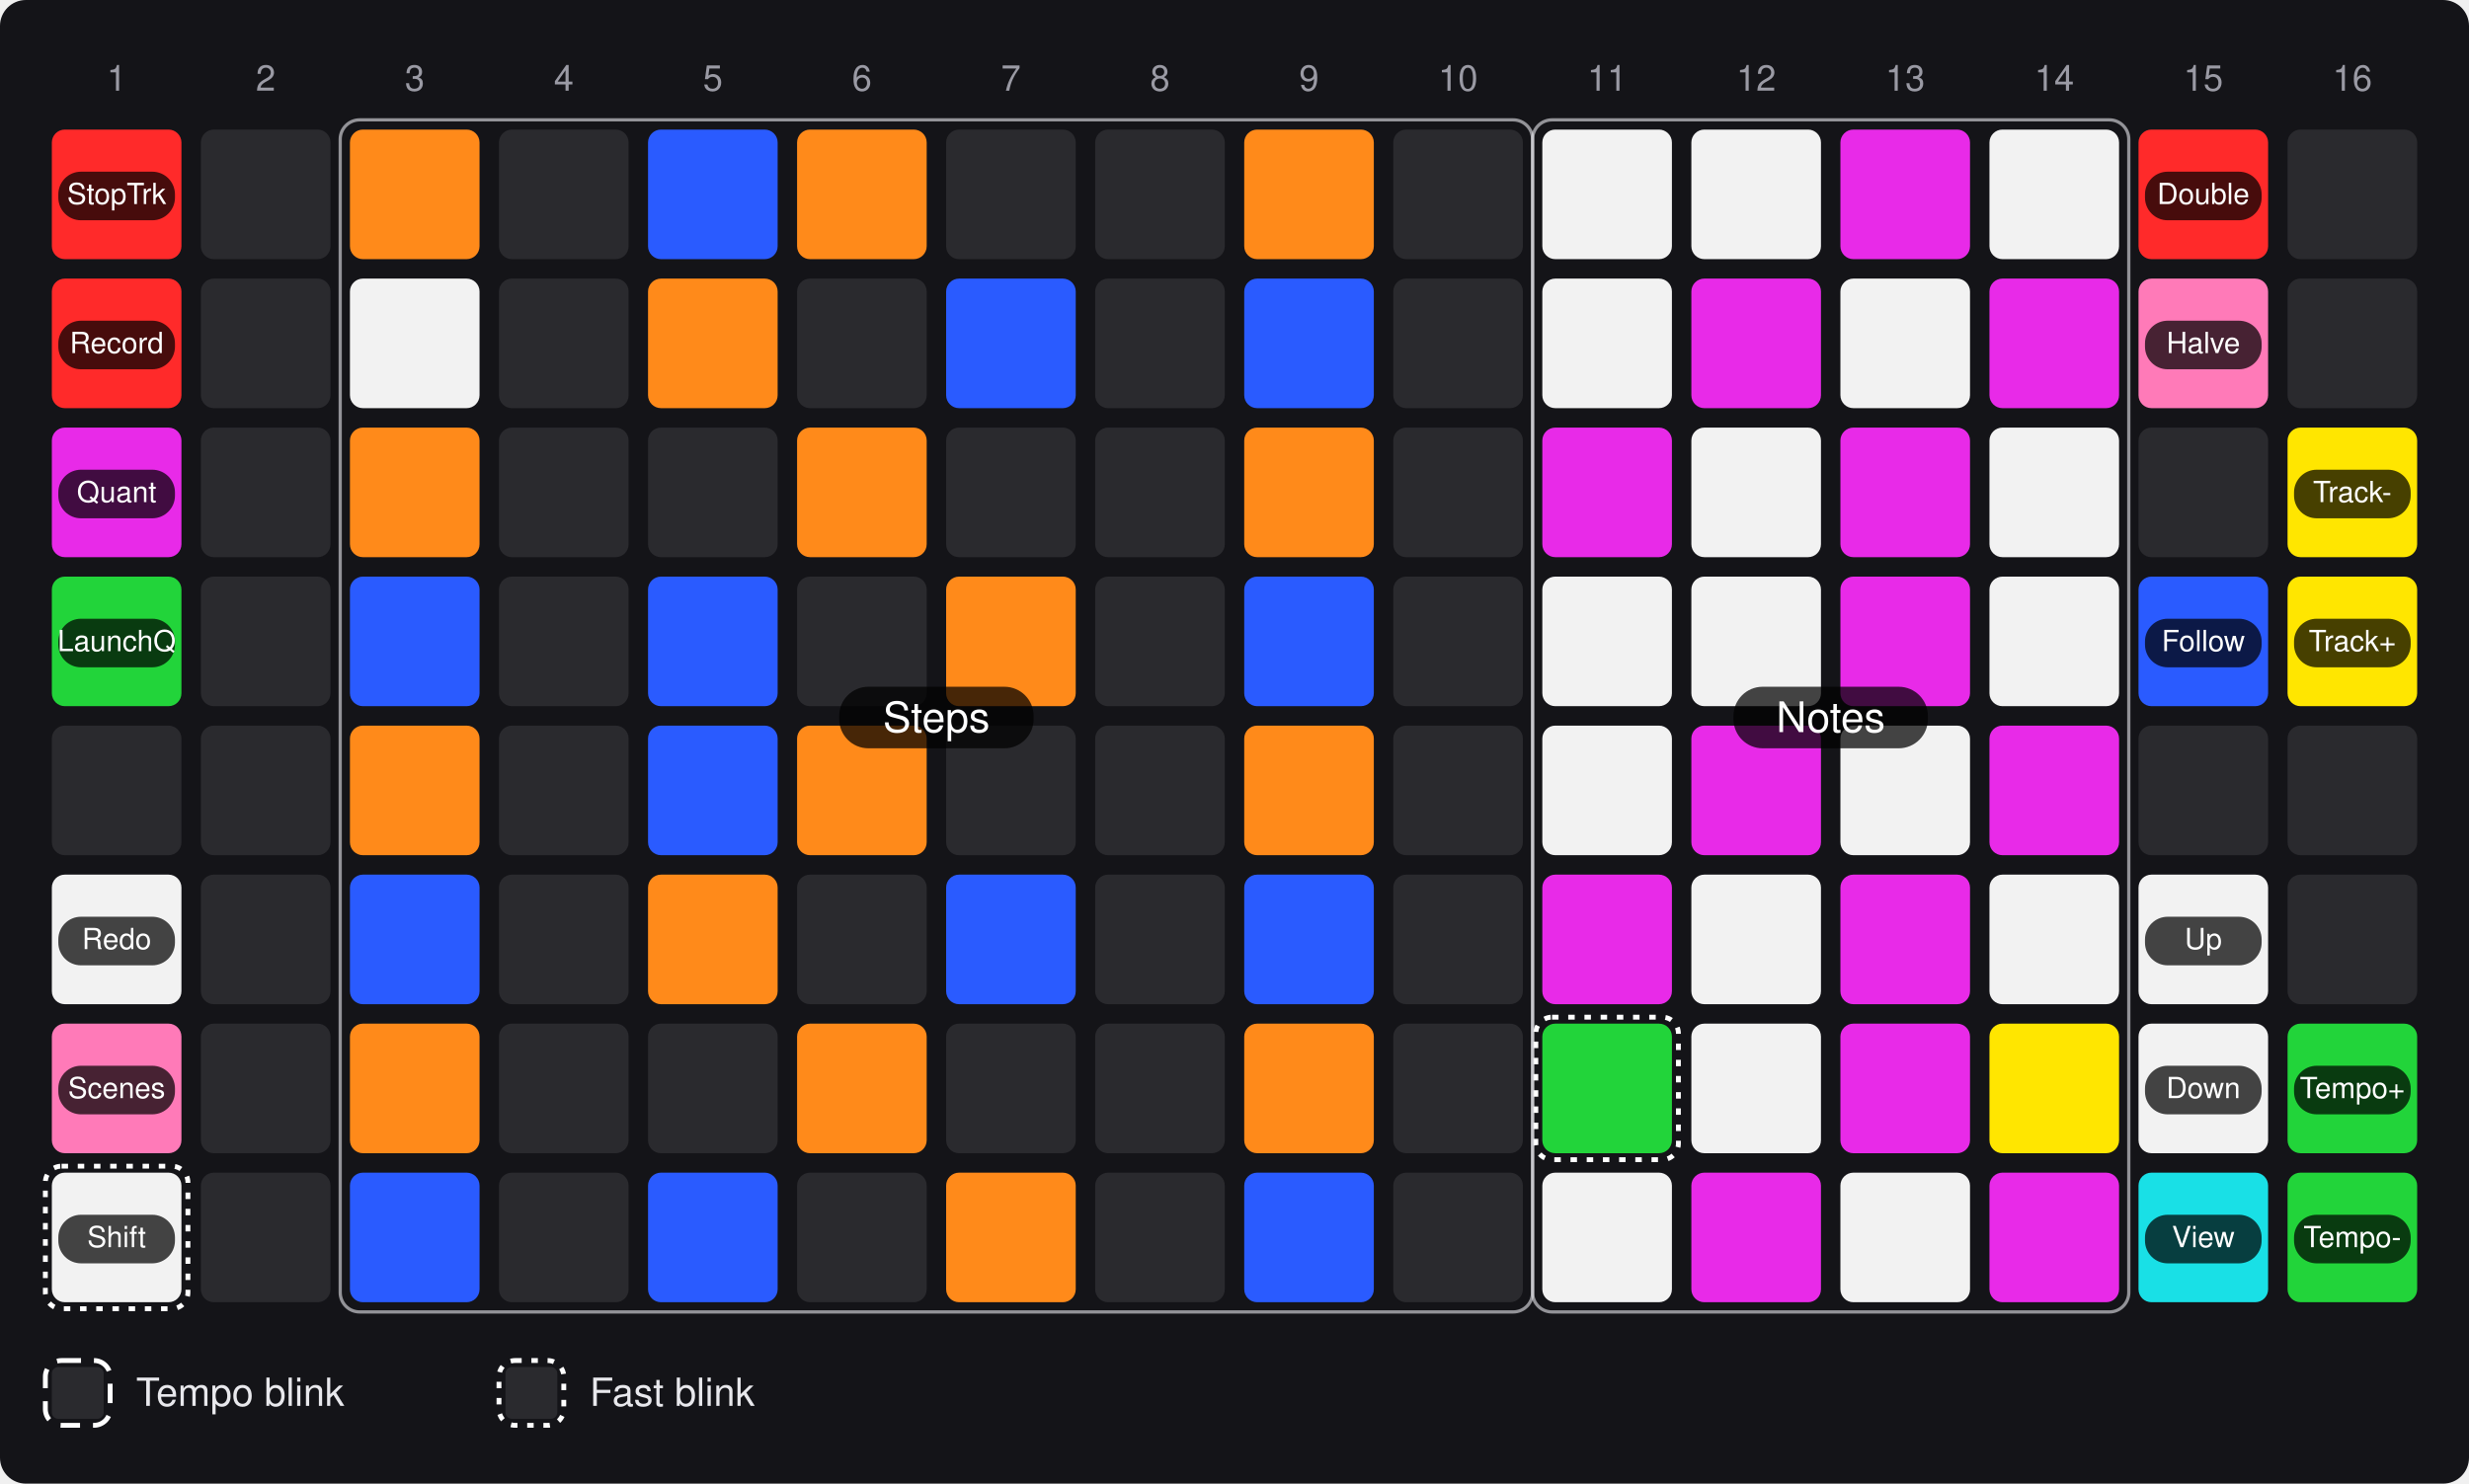
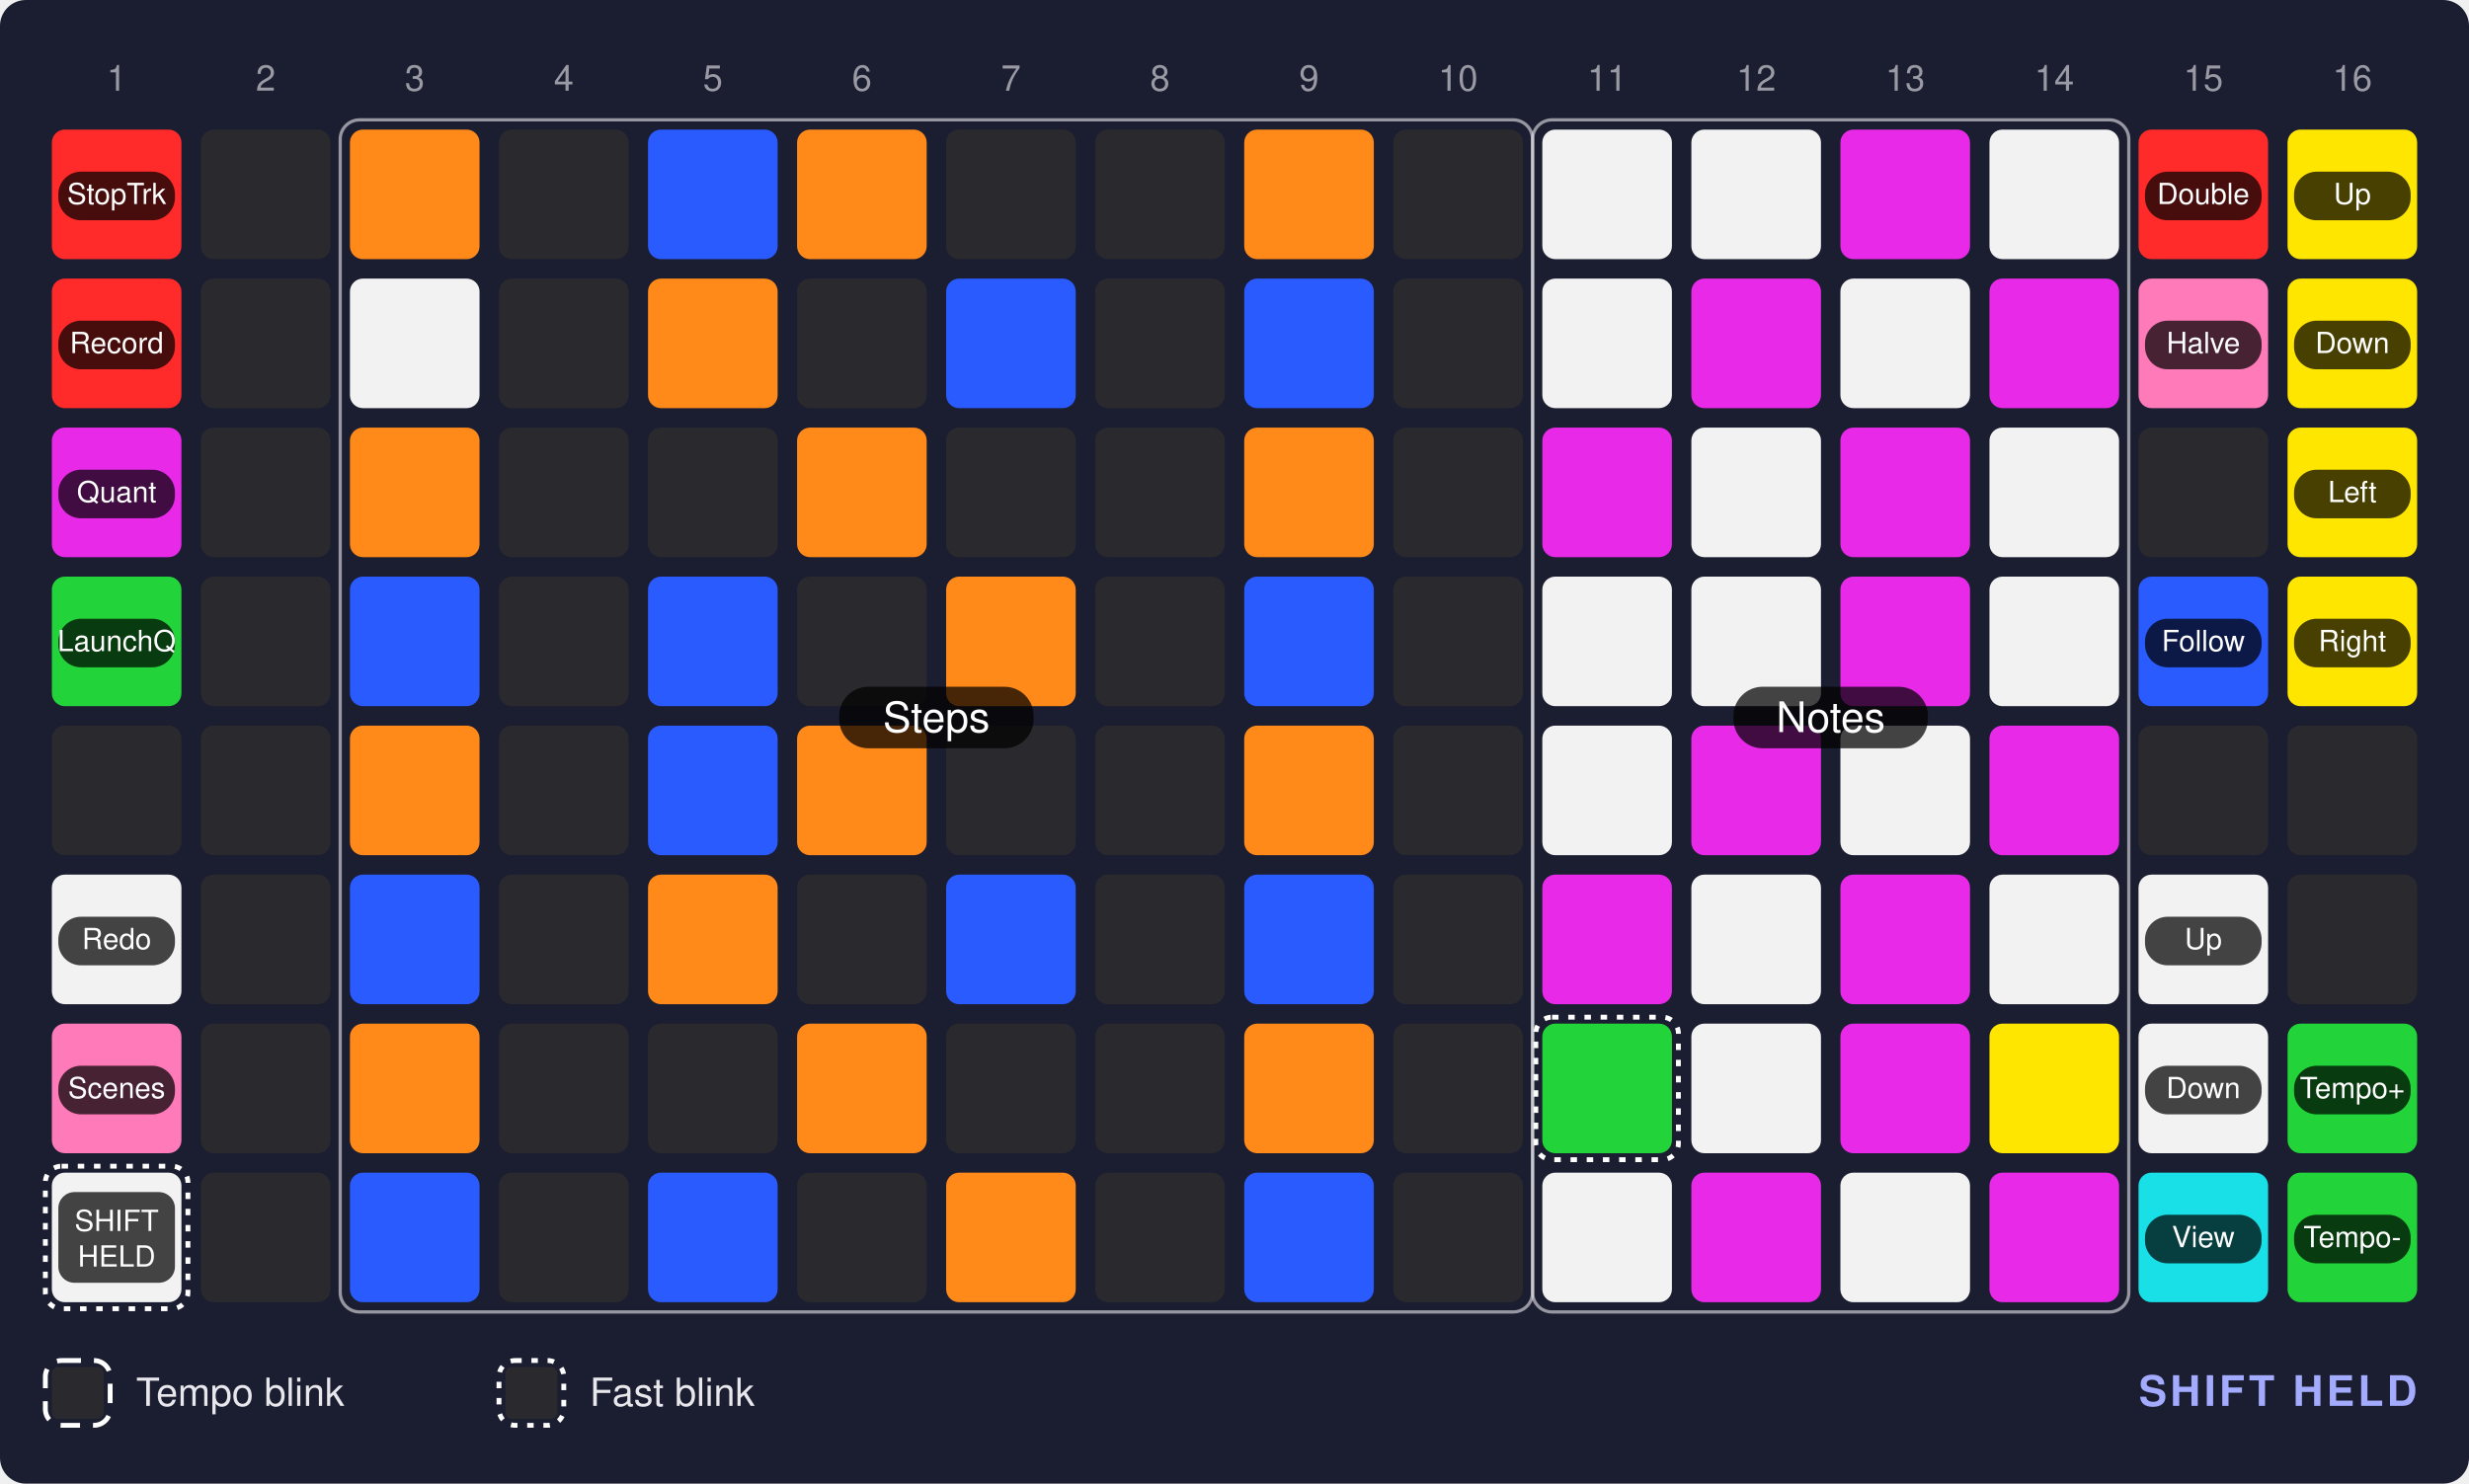
<svg xmlns="http://www.w3.org/2000/svg" width="762" height="458" viewBox="0 0 762 458" font-family="Helvetica, Arial, sans-serif">
-   <rect x="0" y="0" width="762" height="458" rx="8" fill="#141418" />
+   <rect x="0" y="0" width="762" height="458" rx="8" fill="#1b1d30" />
  <text x="36" y="28" font-size="11" fill="#9a9aa4" text-anchor="middle">1</text>
  <text x="82" y="28" font-size="11" fill="#9a9aa4" text-anchor="middle">2</text>
  <text x="128" y="28" font-size="11" fill="#9a9aa4" text-anchor="middle">3</text>
  <text x="174" y="28" font-size="11" fill="#9a9aa4" text-anchor="middle">4</text>
  <text x="220" y="28" font-size="11" fill="#9a9aa4" text-anchor="middle">5</text>
  <text x="266" y="28" font-size="11" fill="#9a9aa4" text-anchor="middle">6</text>
  <text x="312" y="28" font-size="11" fill="#9a9aa4" text-anchor="middle">7</text>
  <text x="358" y="28" font-size="11" fill="#9a9aa4" text-anchor="middle">8</text>
  <text x="404" y="28" font-size="11" fill="#9a9aa4" text-anchor="middle">9</text>
  <text x="450" y="28" font-size="11" fill="#9a9aa4" text-anchor="middle">10</text>
  <text x="496" y="28" font-size="11" fill="#9a9aa4" text-anchor="middle">11</text>
  <text x="542" y="28" font-size="11" fill="#9a9aa4" text-anchor="middle">12</text>
  <text x="588" y="28" font-size="11" fill="#9a9aa4" text-anchor="middle">13</text>
  <text x="634" y="28" font-size="11" fill="#9a9aa4" text-anchor="middle">14</text>
  <text x="680" y="28" font-size="11" fill="#9a9aa4" text-anchor="middle">15</text>
  <text x="726" y="28" font-size="11" fill="#9a9aa4" text-anchor="middle">16</text>
  <rect x="16" y="40" width="40" height="40" rx="4" fill="#ff2a2a" />
  <rect x="16" y="86" width="40" height="40" rx="4" fill="#ff2a2a" />
  <rect x="16" y="132" width="40" height="40" rx="4" fill="#e82ae8" />
  <rect x="16" y="178" width="40" height="40" rx="4" fill="#22d43a" />
  <rect x="16" y="224" width="40" height="40" rx="4" fill="#2a2a2e" />
  <rect x="16" y="270" width="40" height="40" rx="4" fill="#f2f2f2" />
  <rect x="16" y="316" width="40" height="40" rx="4" fill="#ff7ab8" />
  <rect x="16" y="362" width="40" height="40" rx="4" fill="#f2f2f2" />
  <rect x="14" y="360" width="44" height="44" rx="5" fill="none" stroke="#ffffff" stroke-width="1.5" stroke-dasharray="2 3" />
  <rect x="62" y="40" width="40" height="40" rx="4" fill="#2a2a2e" />
  <rect x="62" y="86" width="40" height="40" rx="4" fill="#2a2a2e" />
  <rect x="62" y="132" width="40" height="40" rx="4" fill="#2a2a2e" />
  <rect x="62" y="178" width="40" height="40" rx="4" fill="#2a2a2e" />
  <rect x="62" y="224" width="40" height="40" rx="4" fill="#2a2a2e" />
  <rect x="62" y="270" width="40" height="40" rx="4" fill="#2a2a2e" />
  <rect x="62" y="316" width="40" height="40" rx="4" fill="#2a2a2e" />
  <rect x="62" y="362" width="40" height="40" rx="4" fill="#2a2a2e" />
  <rect x="108" y="40" width="40" height="40" rx="4" fill="#ff8a1a" />
  <rect x="108" y="86" width="40" height="40" rx="4" fill="#f2f2f2" />
  <rect x="108" y="132" width="40" height="40" rx="4" fill="#ff8a1a" />
  <rect x="108" y="178" width="40" height="40" rx="4" fill="#2a5bff" />
  <rect x="108" y="224" width="40" height="40" rx="4" fill="#ff8a1a" />
  <rect x="108" y="270" width="40" height="40" rx="4" fill="#2a5bff" />
  <rect x="108" y="316" width="40" height="40" rx="4" fill="#ff8a1a" />
  <rect x="108" y="362" width="40" height="40" rx="4" fill="#2a5bff" />
  <rect x="154" y="40" width="40" height="40" rx="4" fill="#2a2a2e" />
  <rect x="154" y="86" width="40" height="40" rx="4" fill="#2a2a2e" />
  <rect x="154" y="132" width="40" height="40" rx="4" fill="#2a2a2e" />
  <rect x="154" y="178" width="40" height="40" rx="4" fill="#2a2a2e" />
  <rect x="154" y="224" width="40" height="40" rx="4" fill="#2a2a2e" />
  <rect x="154" y="270" width="40" height="40" rx="4" fill="#2a2a2e" />
  <rect x="154" y="316" width="40" height="40" rx="4" fill="#2a2a2e" />
  <rect x="154" y="362" width="40" height="40" rx="4" fill="#2a2a2e" />
  <rect x="200" y="40" width="40" height="40" rx="4" fill="#2a5bff" />
  <rect x="200" y="86" width="40" height="40" rx="4" fill="#ff8a1a" />
  <rect x="200" y="132" width="40" height="40" rx="4" fill="#2a2a2e" />
  <rect x="200" y="178" width="40" height="40" rx="4" fill="#2a5bff" />
  <rect x="200" y="224" width="40" height="40" rx="4" fill="#2a5bff" />
  <rect x="200" y="270" width="40" height="40" rx="4" fill="#ff8a1a" />
  <rect x="200" y="316" width="40" height="40" rx="4" fill="#2a2a2e" />
  <rect x="200" y="362" width="40" height="40" rx="4" fill="#2a5bff" />
  <rect x="246" y="40" width="40" height="40" rx="4" fill="#ff8a1a" />
  <rect x="246" y="86" width="40" height="40" rx="4" fill="#2a2a2e" />
  <rect x="246" y="132" width="40" height="40" rx="4" fill="#ff8a1a" />
  <rect x="246" y="178" width="40" height="40" rx="4" fill="#2a2a2e" />
  <rect x="246" y="224" width="40" height="40" rx="4" fill="#ff8a1a" />
  <rect x="246" y="270" width="40" height="40" rx="4" fill="#2a2a2e" />
  <rect x="246" y="316" width="40" height="40" rx="4" fill="#ff8a1a" />
  <rect x="246" y="362" width="40" height="40" rx="4" fill="#2a2a2e" />
  <rect x="292" y="40" width="40" height="40" rx="4" fill="#2a2a2e" />
  <rect x="292" y="86" width="40" height="40" rx="4" fill="#2a5bff" />
  <rect x="292" y="132" width="40" height="40" rx="4" fill="#2a2a2e" />
  <rect x="292" y="178" width="40" height="40" rx="4" fill="#ff8a1a" />
  <rect x="292" y="224" width="40" height="40" rx="4" fill="#2a2a2e" />
  <rect x="292" y="270" width="40" height="40" rx="4" fill="#2a5bff" />
  <rect x="292" y="316" width="40" height="40" rx="4" fill="#2a2a2e" />
  <rect x="292" y="362" width="40" height="40" rx="4" fill="#ff8a1a" />
  <rect x="338" y="40" width="40" height="40" rx="4" fill="#2a2a2e" />
  <rect x="338" y="86" width="40" height="40" rx="4" fill="#2a2a2e" />
  <rect x="338" y="132" width="40" height="40" rx="4" fill="#2a2a2e" />
  <rect x="338" y="178" width="40" height="40" rx="4" fill="#2a2a2e" />
  <rect x="338" y="224" width="40" height="40" rx="4" fill="#2a2a2e" />
  <rect x="338" y="270" width="40" height="40" rx="4" fill="#2a2a2e" />
  <rect x="338" y="316" width="40" height="40" rx="4" fill="#2a2a2e" />
  <rect x="338" y="362" width="40" height="40" rx="4" fill="#2a2a2e" />
  <rect x="384" y="40" width="40" height="40" rx="4" fill="#ff8a1a" />
  <rect x="384" y="86" width="40" height="40" rx="4" fill="#2a5bff" />
  <rect x="384" y="132" width="40" height="40" rx="4" fill="#ff8a1a" />
  <rect x="384" y="178" width="40" height="40" rx="4" fill="#2a5bff" />
  <rect x="384" y="224" width="40" height="40" rx="4" fill="#ff8a1a" />
  <rect x="384" y="270" width="40" height="40" rx="4" fill="#2a5bff" />
  <rect x="384" y="316" width="40" height="40" rx="4" fill="#ff8a1a" />
  <rect x="384" y="362" width="40" height="40" rx="4" fill="#2a5bff" />
  <rect x="430" y="40" width="40" height="40" rx="4" fill="#2a2a2e" />
  <rect x="430" y="86" width="40" height="40" rx="4" fill="#2a2a2e" />
  <rect x="430" y="132" width="40" height="40" rx="4" fill="#2a2a2e" />
  <rect x="430" y="178" width="40" height="40" rx="4" fill="#2a2a2e" />
  <rect x="430" y="224" width="40" height="40" rx="4" fill="#2a2a2e" />
  <rect x="430" y="270" width="40" height="40" rx="4" fill="#2a2a2e" />
  <rect x="430" y="316" width="40" height="40" rx="4" fill="#2a2a2e" />
  <rect x="430" y="362" width="40" height="40" rx="4" fill="#2a2a2e" />
  <rect x="476" y="40" width="40" height="40" rx="4" fill="#f2f2f2" />
  <rect x="476" y="86" width="40" height="40" rx="4" fill="#f2f2f2" />
  <rect x="476" y="132" width="40" height="40" rx="4" fill="#e82ae8" />
  <rect x="476" y="178" width="40" height="40" rx="4" fill="#f2f2f2" />
  <rect x="476" y="224" width="40" height="40" rx="4" fill="#f2f2f2" />
  <rect x="476" y="270" width="40" height="40" rx="4" fill="#e82ae8" />
  <rect x="476" y="316" width="40" height="40" rx="4" fill="#22d43a" />
  <rect x="474" y="314" width="44" height="44" rx="5" fill="none" stroke="#ffffff" stroke-width="1.5" stroke-dasharray="2 3" />
  <rect x="476" y="362" width="40" height="40" rx="4" fill="#f2f2f2" />
  <rect x="522" y="40" width="40" height="40" rx="4" fill="#f2f2f2" />
  <rect x="522" y="86" width="40" height="40" rx="4" fill="#e82ae8" />
  <rect x="522" y="132" width="40" height="40" rx="4" fill="#f2f2f2" />
  <rect x="522" y="178" width="40" height="40" rx="4" fill="#f2f2f2" />
  <rect x="522" y="224" width="40" height="40" rx="4" fill="#e82ae8" />
  <rect x="522" y="270" width="40" height="40" rx="4" fill="#f2f2f2" />
  <rect x="522" y="316" width="40" height="40" rx="4" fill="#f2f2f2" />
  <rect x="522" y="362" width="40" height="40" rx="4" fill="#e82ae8" />
  <rect x="568" y="40" width="40" height="40" rx="4" fill="#e82ae8" />
  <rect x="568" y="86" width="40" height="40" rx="4" fill="#f2f2f2" />
  <rect x="568" y="132" width="40" height="40" rx="4" fill="#e82ae8" />
  <rect x="568" y="178" width="40" height="40" rx="4" fill="#e82ae8" />
  <rect x="568" y="224" width="40" height="40" rx="4" fill="#f2f2f2" />
  <rect x="568" y="270" width="40" height="40" rx="4" fill="#e82ae8" />
  <rect x="568" y="316" width="40" height="40" rx="4" fill="#e82ae8" />
  <rect x="568" y="362" width="40" height="40" rx="4" fill="#f2f2f2" />
  <rect x="614" y="40" width="40" height="40" rx="4" fill="#f2f2f2" />
  <rect x="614" y="86" width="40" height="40" rx="4" fill="#e82ae8" />
  <rect x="614" y="132" width="40" height="40" rx="4" fill="#f2f2f2" />
  <rect x="614" y="178" width="40" height="40" rx="4" fill="#f2f2f2" />
  <rect x="614" y="224" width="40" height="40" rx="4" fill="#e82ae8" />
  <rect x="614" y="270" width="40" height="40" rx="4" fill="#f2f2f2" />
  <rect x="614" y="316" width="40" height="40" rx="4" fill="#ffe600" />
  <rect x="614" y="362" width="40" height="40" rx="4" fill="#e82ae8" />
  <rect x="660" y="40" width="40" height="40" rx="4" fill="#ff2a2a" />
  <rect x="660" y="86" width="40" height="40" rx="4" fill="#ff7ab8" />
  <rect x="660" y="132" width="40" height="40" rx="4" fill="#2a2a2e" />
  <rect x="660" y="178" width="40" height="40" rx="4" fill="#2a5bff" />
  <rect x="660" y="224" width="40" height="40" rx="4" fill="#2a2a2e" />
  <rect x="660" y="270" width="40" height="40" rx="4" fill="#f2f2f2" />
  <rect x="660" y="316" width="40" height="40" rx="4" fill="#f2f2f2" />
  <rect x="660" y="362" width="40" height="40" rx="4" fill="#19e0e6" />
-   <rect x="706" y="40" width="40" height="40" rx="4" fill="#2a2a2e" />
-   <rect x="706" y="86" width="40" height="40" rx="4" fill="#2a2a2e" />
+   <rect x="706" y="40" width="40" height="40" rx="4" fill="#ffe600" />
+   <rect x="706" y="86" width="40" height="40" rx="4" fill="#ffe600" />
  <rect x="706" y="132" width="40" height="40" rx="4" fill="#ffe600" />
  <rect x="706" y="178" width="40" height="40" rx="4" fill="#ffe600" />
  <rect x="706" y="224" width="40" height="40" rx="4" fill="#2a2a2e" />
  <rect x="706" y="270" width="40" height="40" rx="4" fill="#2a2a2e" />
  <rect x="706" y="316" width="40" height="40" rx="4" fill="#22d43a" />
  <rect x="706" y="362" width="40" height="40" rx="4" fill="#22d43a" />
  <rect x="18" y="53" width="36" height="15" rx="7" fill="#000000" fill-opacity="0.72" />
  <text x="36" y="63" font-size="9" fill="#ffffff" text-anchor="middle">StopTrk</text>
  <rect x="18" y="99" width="36" height="15" rx="7" fill="#000000" fill-opacity="0.72" />
  <text x="36" y="109" font-size="9" fill="#ffffff" text-anchor="middle">Record</text>
  <rect x="18" y="145" width="36" height="15" rx="7" fill="#000000" fill-opacity="0.72" />
  <text x="36" y="155" font-size="9" fill="#ffffff" text-anchor="middle">Quant</text>
  <rect x="18" y="191" width="36" height="15" rx="7" fill="#000000" fill-opacity="0.72" />
  <text x="36" y="201" font-size="9" fill="#ffffff" text-anchor="middle">LaunchQ</text>
  <rect x="18" y="283" width="36" height="15" rx="7" fill="#000000" fill-opacity="0.72" />
  <text x="36" y="293" font-size="9" fill="#ffffff" text-anchor="middle">Redo</text>
  <rect x="18" y="329" width="36" height="15" rx="7" fill="#000000" fill-opacity="0.72" />
  <text x="36" y="339" font-size="9" fill="#ffffff" text-anchor="middle">Scenes</text>
-   <rect x="18" y="375" width="36" height="15" rx="7" fill="#000000" fill-opacity="0.72" />
-   <text x="36" y="385" font-size="9" fill="#ffffff" text-anchor="middle">Shift</text>
+   <rect x="18" y="368" width="36" height="28" rx="5" fill="#000000" fill-opacity="0.72" />
+   <text x="36" y="380" font-size="9" fill="#ffffff" text-anchor="middle">SHIFT</text>
+   <text x="36" y="391" font-size="9" fill="#ffffff" text-anchor="middle">HELD</text>
  <rect x="662" y="53" width="36" height="15" rx="7" fill="#000000" fill-opacity="0.72" />
  <text x="680" y="63" font-size="9" fill="#ffffff" text-anchor="middle">Double</text>
  <rect x="662" y="99" width="36" height="15" rx="7" fill="#000000" fill-opacity="0.72" />
  <text x="680" y="109" font-size="9" fill="#ffffff" text-anchor="middle">Halve</text>
  <rect x="662" y="191" width="36" height="15" rx="7" fill="#000000" fill-opacity="0.72" />
  <text x="680" y="201" font-size="9" fill="#ffffff" text-anchor="middle">Follow</text>
  <rect x="662" y="283" width="36" height="15" rx="7" fill="#000000" fill-opacity="0.72" />
  <text x="680" y="293" font-size="9" fill="#ffffff" text-anchor="middle">Up</text>
  <rect x="662" y="329" width="36" height="15" rx="7" fill="#000000" fill-opacity="0.72" />
  <text x="680" y="339" font-size="9" fill="#ffffff" text-anchor="middle">Down</text>
  <rect x="662" y="375" width="36" height="15" rx="7" fill="#000000" fill-opacity="0.72" />
  <text x="680" y="385" font-size="9" fill="#ffffff" text-anchor="middle">View</text>
+   <rect x="708" y="53" width="36" height="15" rx="7" fill="#000000" fill-opacity="0.72" />
+   <text x="726" y="63" font-size="9" fill="#ffffff" text-anchor="middle">Up</text>
+   <rect x="708" y="99" width="36" height="15" rx="7" fill="#000000" fill-opacity="0.72" />
+   <text x="726" y="109" font-size="9" fill="#ffffff" text-anchor="middle">Down</text>
  <rect x="708" y="145" width="36" height="15" rx="7" fill="#000000" fill-opacity="0.72" />
-   <text x="726" y="155" font-size="9" fill="#ffffff" text-anchor="middle">Track-</text>
+   <text x="726" y="155" font-size="9" fill="#ffffff" text-anchor="middle">Left</text>
  <rect x="708" y="191" width="36" height="15" rx="7" fill="#000000" fill-opacity="0.72" />
-   <text x="726" y="201" font-size="9" fill="#ffffff" text-anchor="middle">Track+</text>
+   <text x="726" y="201" font-size="9" fill="#ffffff" text-anchor="middle">Right</text>
  <rect x="708" y="329" width="36" height="15" rx="7" fill="#000000" fill-opacity="0.72" />
  <text x="726" y="339" font-size="9" fill="#ffffff" text-anchor="middle">Tempo+</text>
  <rect x="708" y="375" width="36" height="15" rx="7" fill="#000000" fill-opacity="0.72" />
  <text x="726" y="385" font-size="9" fill="#ffffff" text-anchor="middle">Tempo-</text>
  <rect x="105" y="37" width="368" height="368" rx="6" fill="none" stroke="#e8e8ec" stroke-width="1" stroke-opacity="0.6" />
  <rect x="259" y="212" width="60" height="19" rx="9" fill="#000000" fill-opacity="0.72" />
  <text x="289" y="226" font-size="13" fill="#ffffff" text-anchor="middle">Steps</text>
  <rect x="473" y="37" width="184" height="368" rx="6" fill="none" stroke="#e8e8ec" stroke-width="1" stroke-opacity="0.6" />
  <rect x="535" y="212" width="60" height="19" rx="9" fill="#000000" fill-opacity="0.72" />
  <text x="565" y="226" font-size="13" fill="#ffffff" text-anchor="middle">Notes</text>
  <rect x="16" y="422" width="16" height="16" rx="2" fill="#2a2a2e" />
  <rect x="14" y="420" width="20" height="20" rx="5" fill="none" stroke="#ffffff" stroke-width="1.5" stroke-dasharray="6 4" />
  <text x="42" y="434" font-size="12" fill="#e8e8ec">Tempo blink</text>
  <rect x="156" y="422" width="16" height="16" rx="2" fill="#2a2a2e" />
  <rect x="154" y="420" width="20" height="20" rx="5" fill="none" stroke="#ffffff" stroke-width="1.5" stroke-dasharray="2 3" />
  <text x="182" y="434" font-size="12" fill="#e8e8ec">Fast blink</text>
+   <text x="746" y="434" font-size="13" font-weight="bold" fill="#a3abff" text-anchor="end" letter-spacing="1">SHIFT HELD</text>
</svg>
